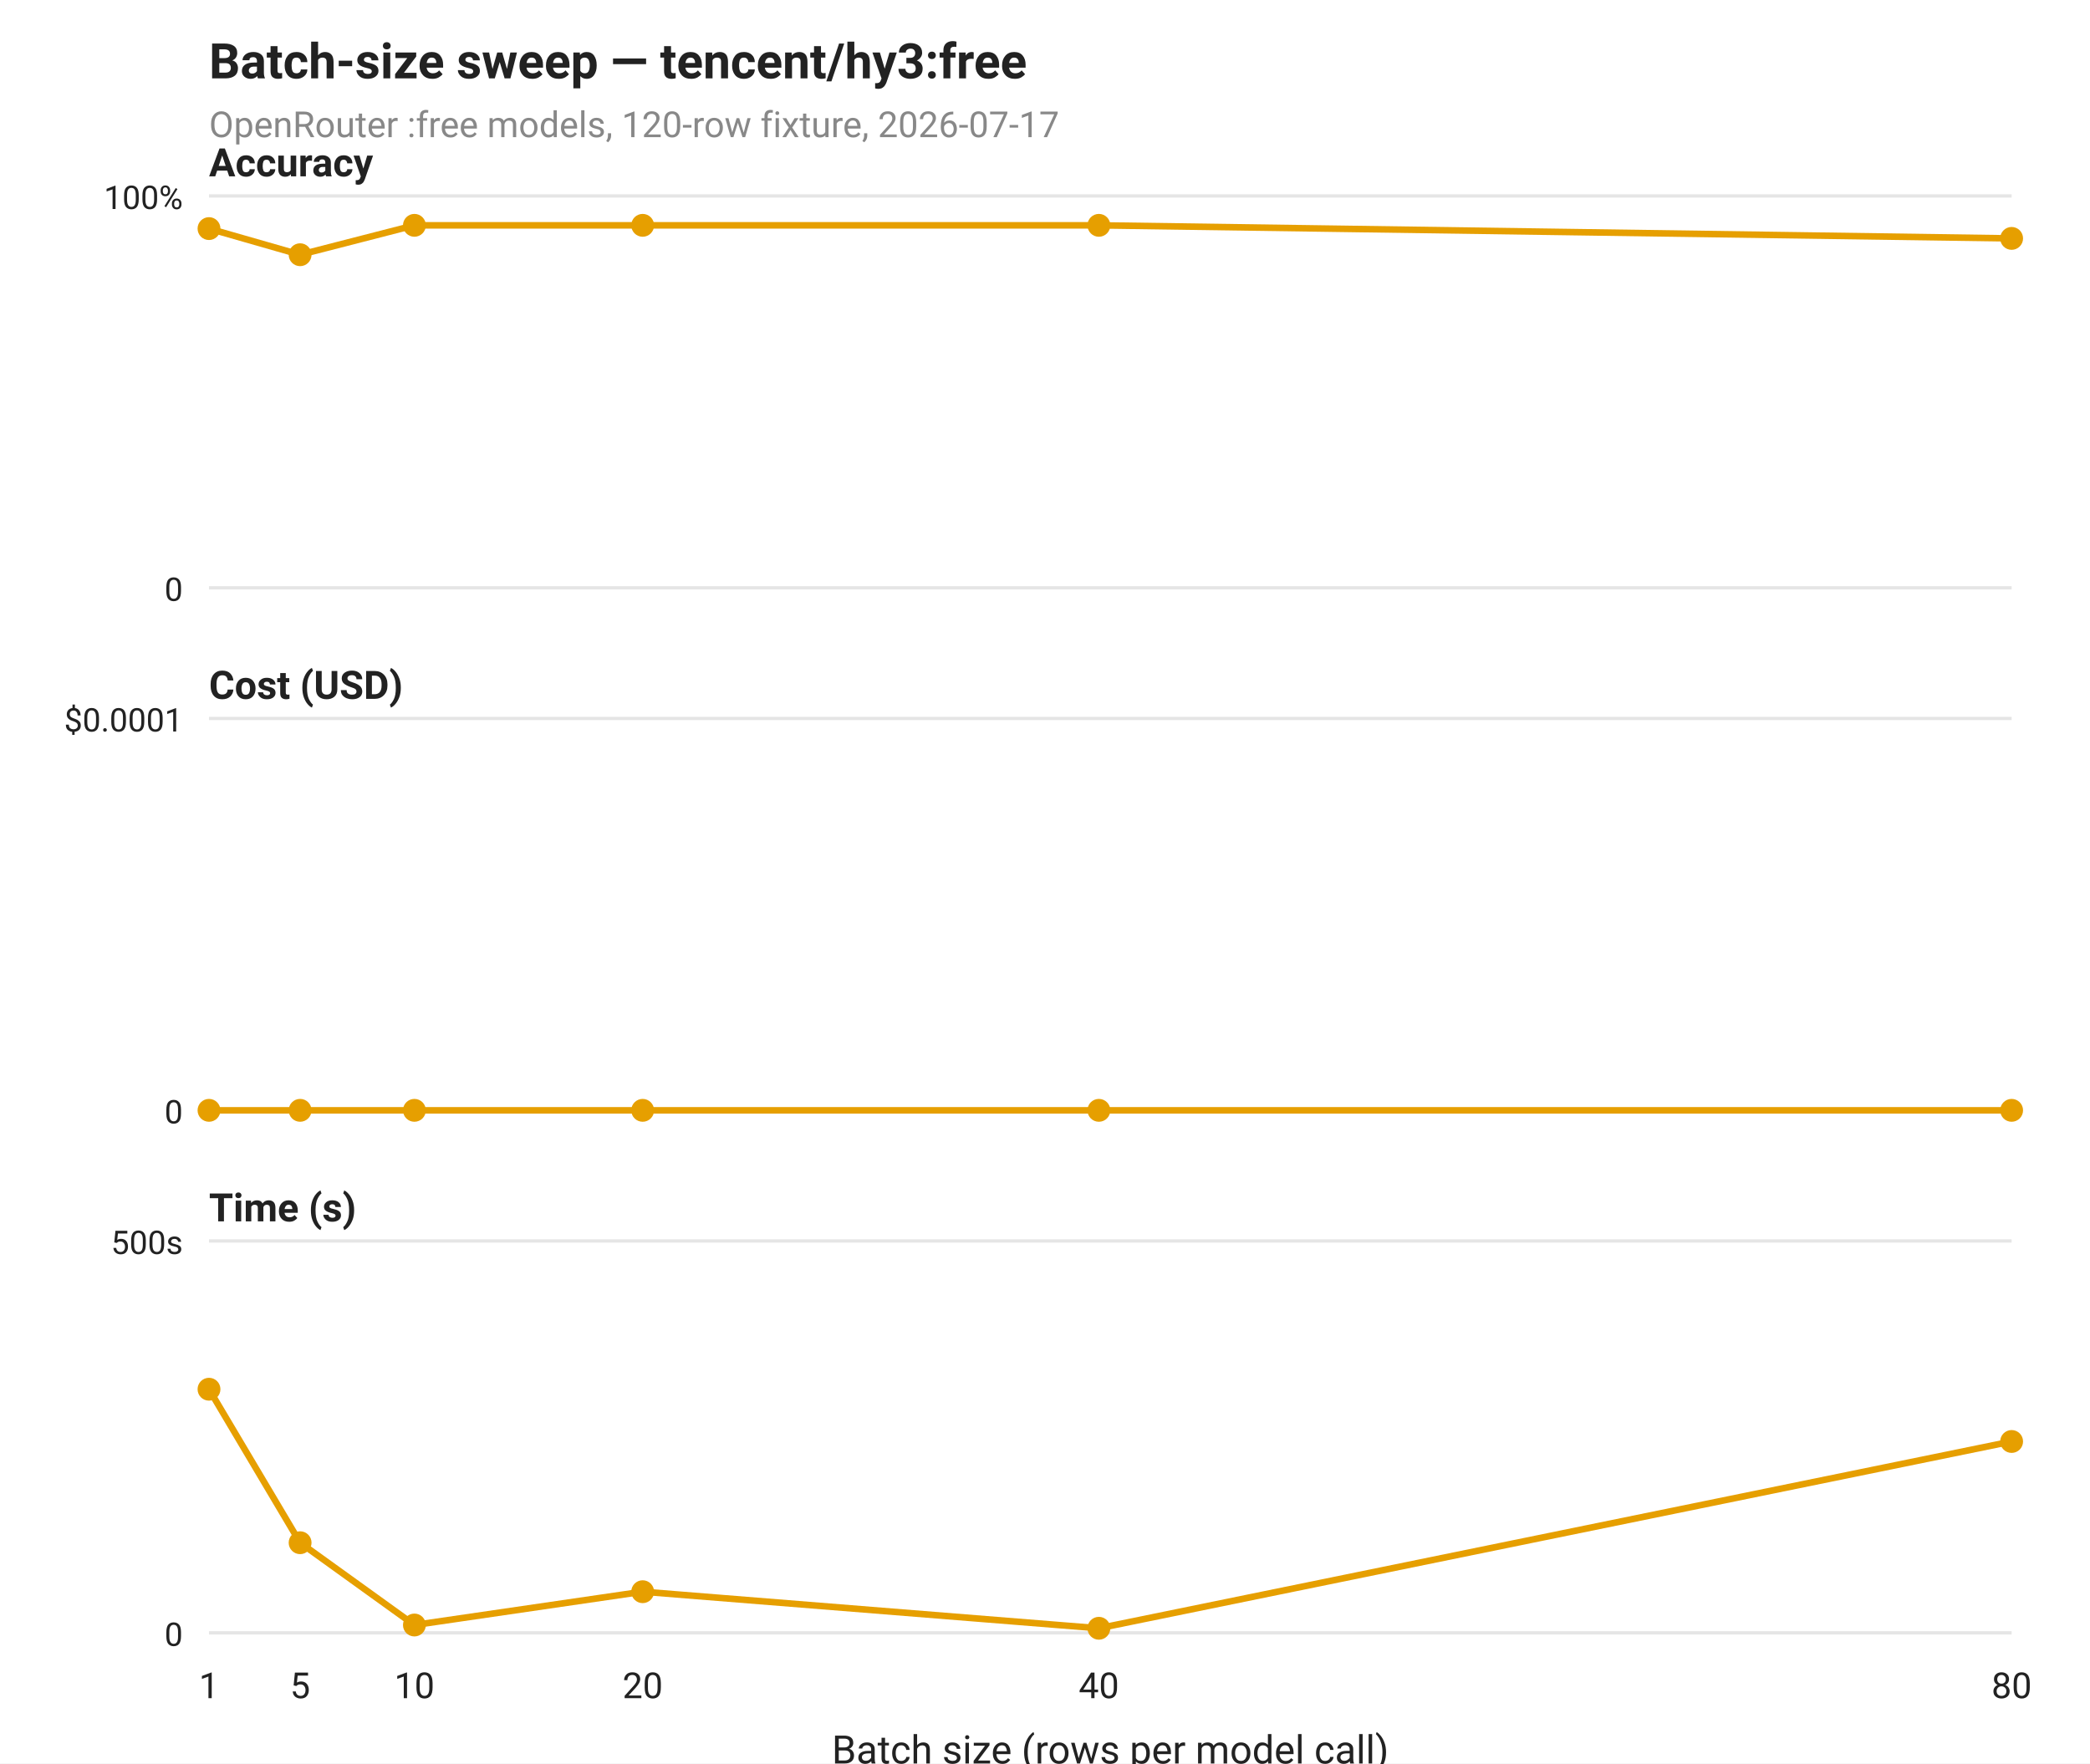
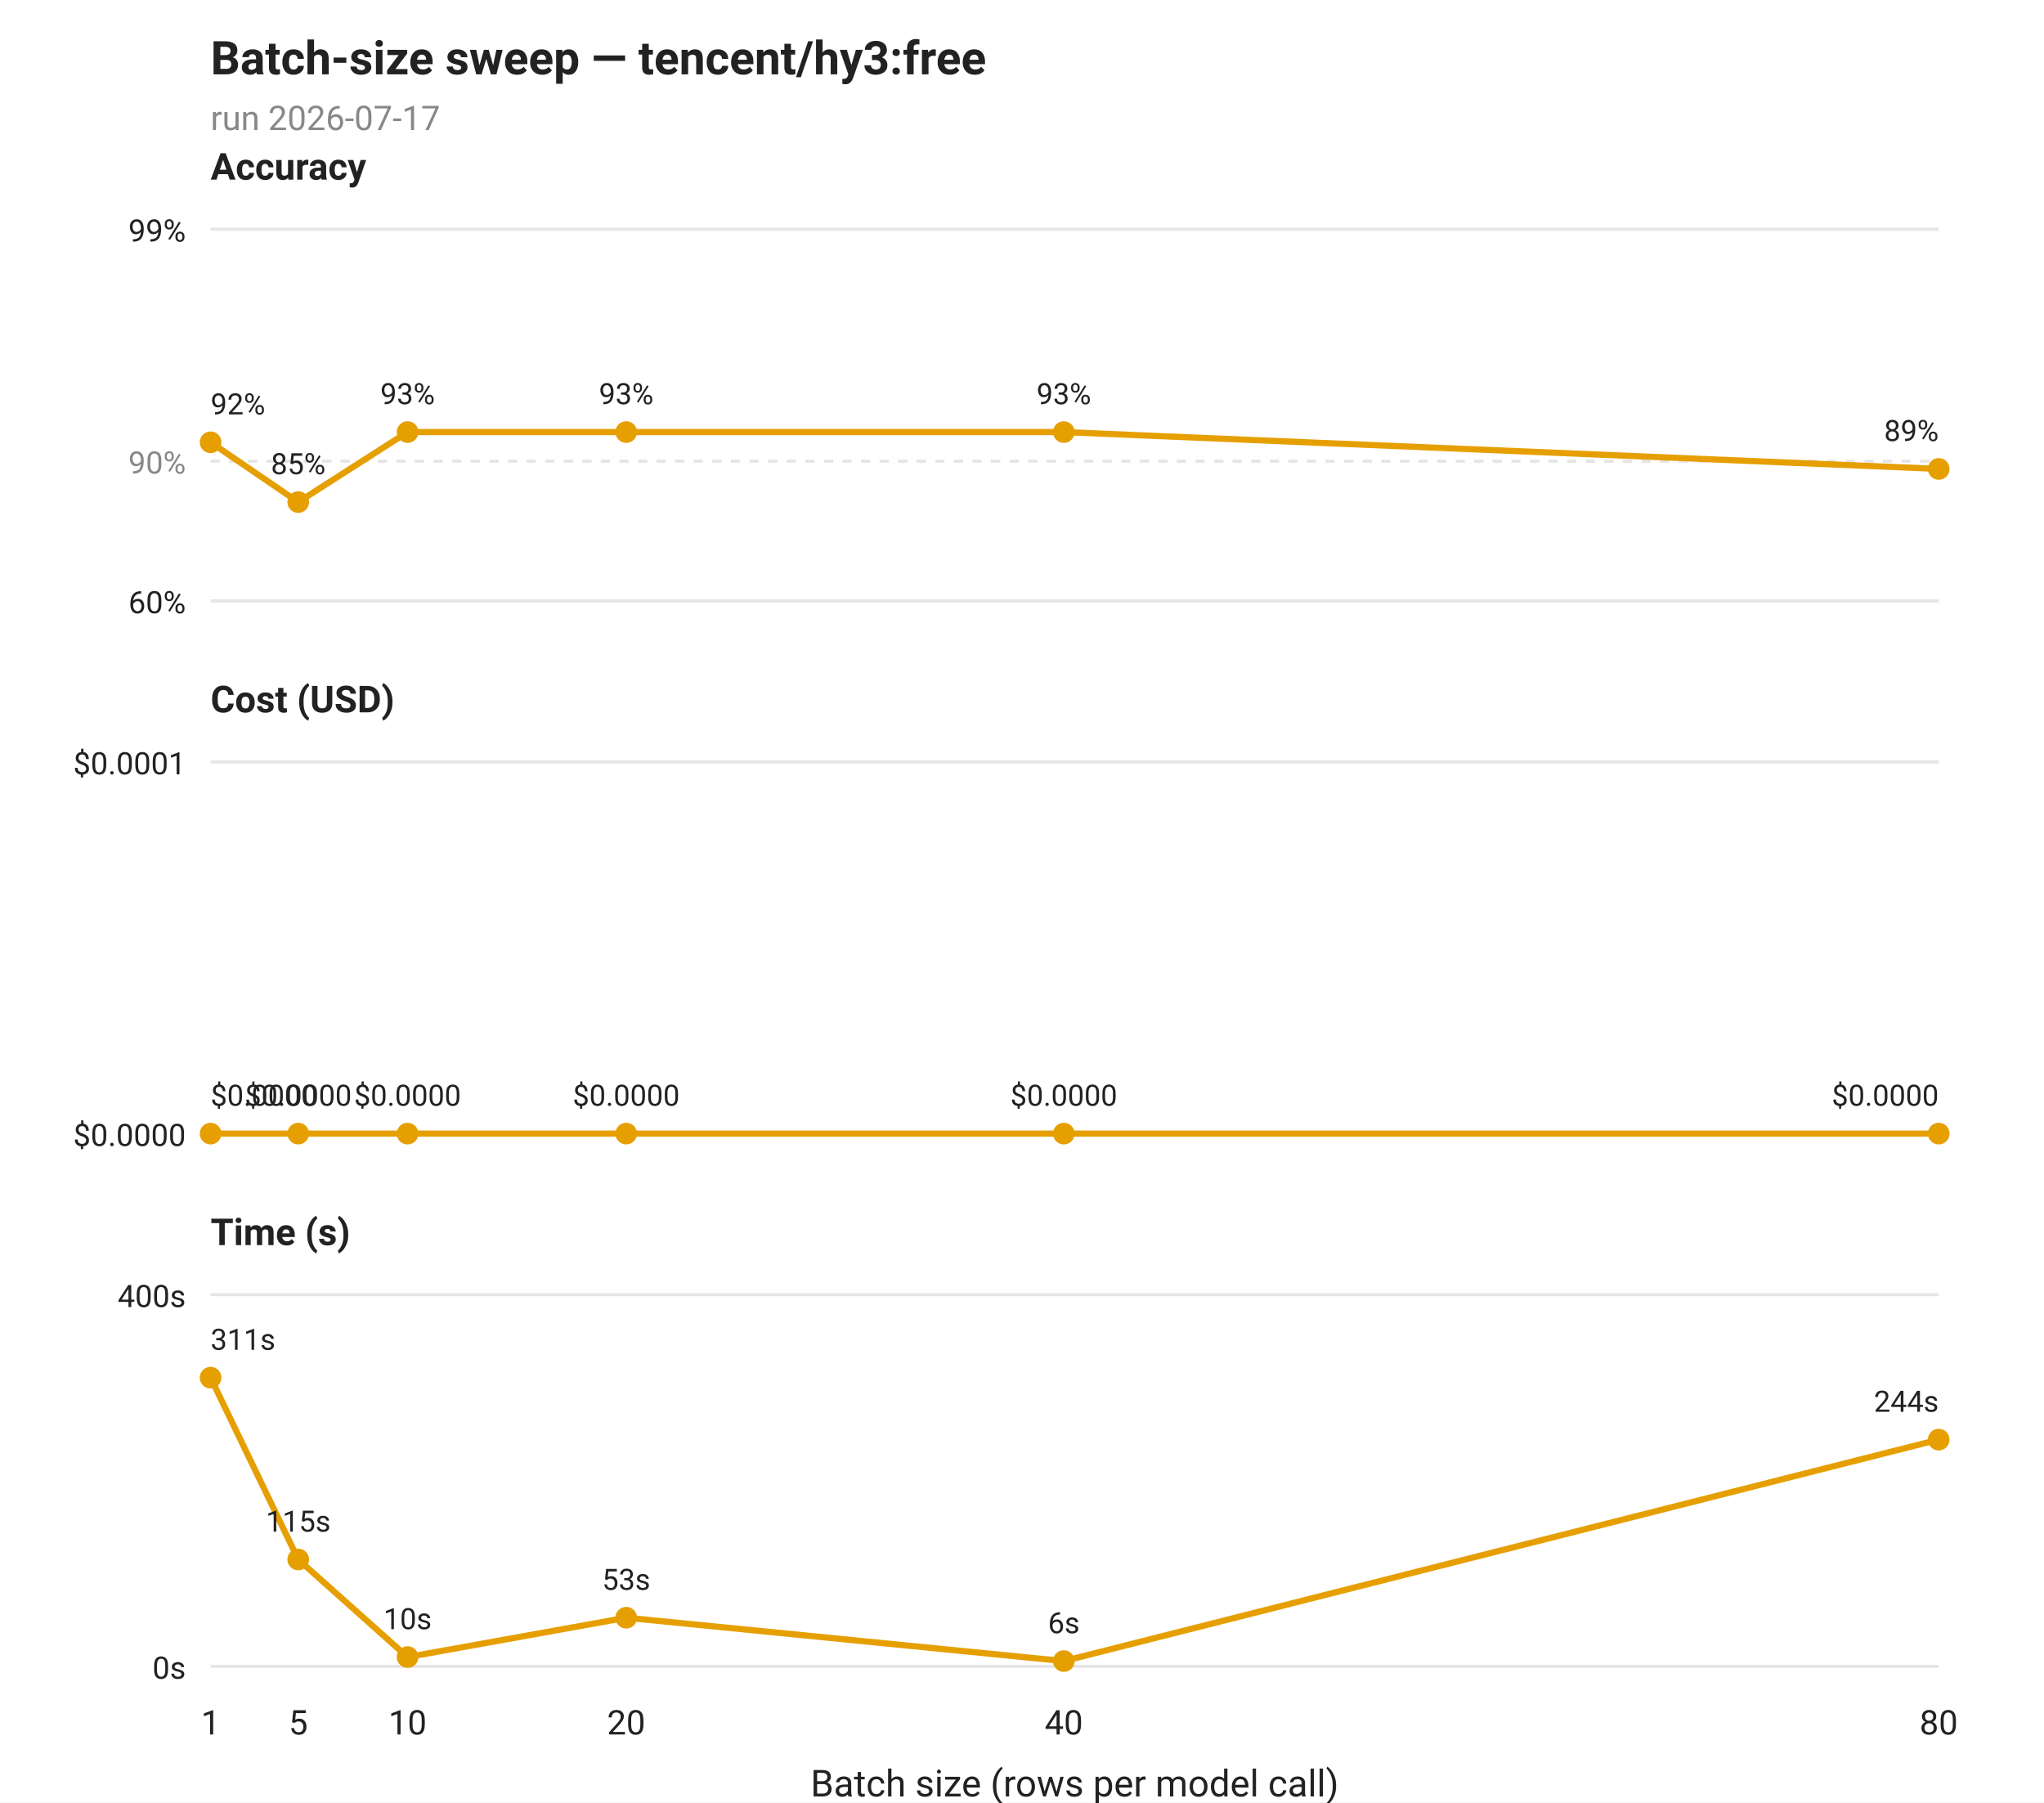
- <svg xmlns="http://www.w3.org/2000/svg" width="640" height="540" viewBox="0 0 640 540" font-family="system-ui, -apple-system, Segoe UI, Roboto, sans-serif">
-   <rect width="640" height="540" fill="#ffffff" />
-   <text x="64" y="24" font-size="15" font-weight="600" fill="#222222">Batch-size sweep — tencent/hy3:free</text>
-   <text x="64" y="42" font-size="11" fill="#888888">OpenRouter :free models, 120-row fixture, 2026-07-17</text>
-   <text x="64" y="54" font-size="12" font-weight="600" fill="#222222">Accuracy</text>
-   <line x1="64" y1="60" x2="616" y2="60" stroke="#e5e5e5" />
-   <line x1="64" y1="180" x2="616" y2="180" stroke="#e5e5e5" />
-   <text x="56" y="64" font-size="10" text-anchor="end" fill="#222222">100%</text>
-   <text x="56" y="184" font-size="10" text-anchor="end" fill="#222222">0</text>
-   <polyline points="64.0,70.0 91.9,78.0 126.9,69.0 196.8,69.0 336.5,69.0 616.0,73.0" fill="none" stroke="#E69F00" stroke-width="2" />
-   <circle cx="64.0" cy="70.0" r="3.5" fill="#E69F00" />
-   <circle cx="91.9" cy="78.0" r="3.5" fill="#E69F00" />
-   <circle cx="126.9" cy="69.0" r="3.5" fill="#E69F00" />
-   <circle cx="196.8" cy="69.0" r="3.5" fill="#E69F00" />
-   <circle cx="336.5" cy="69.0" r="3.5" fill="#E69F00" />
-   <circle cx="616.0" cy="73.0" r="3.5" fill="#E69F00" />
-   <text x="64" y="214" font-size="12" font-weight="600" fill="#222222">Cost (USD)</text>
-   <line x1="64" y1="220" x2="616" y2="220" stroke="#e5e5e5" />
-   <line x1="64" y1="340" x2="616" y2="340" stroke="#e5e5e5" />
-   <text x="56" y="224" font-size="10" text-anchor="end" fill="#222222">$0.0001</text>
-   <text x="56" y="344" font-size="10" text-anchor="end" fill="#222222">0</text>
-   <polyline points="64.0,340.0 91.9,340.0 126.9,340.0 196.8,340.0 336.5,340.0 616.0,340.0" fill="none" stroke="#E69F00" stroke-width="2" />
-   <circle cx="64.0" cy="340.0" r="3.5" fill="#E69F00" />
-   <circle cx="91.9" cy="340.0" r="3.5" fill="#E69F00" />
-   <circle cx="126.9" cy="340.0" r="3.5" fill="#E69F00" />
-   <circle cx="196.8" cy="340.0" r="3.5" fill="#E69F00" />
-   <circle cx="336.5" cy="340.0" r="3.5" fill="#E69F00" />
-   <circle cx="616.0" cy="340.0" r="3.5" fill="#E69F00" />
-   <text x="64" y="374" font-size="12" font-weight="600" fill="#222222">Time (s)</text>
-   <line x1="64" y1="380" x2="616" y2="380" stroke="#e5e5e5" />
-   <line x1="64" y1="500" x2="616" y2="500" stroke="#e5e5e5" />
-   <text x="56" y="384" font-size="10" text-anchor="end" fill="#222222">500s</text>
-   <text x="56" y="504" font-size="10" text-anchor="end" fill="#222222">0</text>
-   <polyline points="64.0,425.4 91.9,472.4 126.9,497.6 196.8,487.4 336.5,498.6 616.0,441.4" fill="none" stroke="#E69F00" stroke-width="2" />
-   <circle cx="64.0" cy="425.4" r="3.5" fill="#E69F00" />
-   <circle cx="91.9" cy="472.4" r="3.5" fill="#E69F00" />
-   <circle cx="126.9" cy="497.6" r="3.5" fill="#E69F00" />
-   <circle cx="196.8" cy="487.4" r="3.5" fill="#E69F00" />
-   <circle cx="336.5" cy="498.6" r="3.5" fill="#E69F00" />
-   <circle cx="616.0" cy="441.4" r="3.5" fill="#E69F00" />
-   <text x="64.0" y="520" font-size="11" text-anchor="middle" fill="#222222">1</text>
-   <text x="91.9" y="520" font-size="11" text-anchor="middle" fill="#222222">5</text>
-   <text x="126.9" y="520" font-size="11" text-anchor="middle" fill="#222222">10</text>
-   <text x="196.8" y="520" font-size="11" text-anchor="middle" fill="#222222">20</text>
-   <text x="336.5" y="520" font-size="11" text-anchor="middle" fill="#222222">40</text>
-   <text x="616.0" y="520" font-size="11" text-anchor="middle" fill="#222222">80</text>
-   <text x="340" y="540" font-size="12" text-anchor="middle" fill="#222222">Batch size (rows per model call)</text>
+ <svg xmlns="http://www.w3.org/2000/svg" width="660" height="582" viewBox="0 0 660 582" font-family="system-ui, -apple-system, Segoe UI, Roboto, sans-serif">
+   <rect width="660" height="582" fill="#ffffff" />
+   <text x="68" y="24" font-size="15" font-weight="600" fill="#222222">Batch-size sweep — tencent/hy3:free</text>
+   <text x="68" y="42" font-size="11" fill="#888888">run 2026-07-17</text>
+   <text x="68" y="58" font-size="12" font-weight="600" fill="#222222">Accuracy</text>
+   <line x1="68" y1="74" x2="626" y2="74" stroke="#e5e5e5" />
+   <line x1="68" y1="194" x2="626" y2="194" stroke="#e5e5e5" />
+   <text x="60" y="78" font-size="10" text-anchor="end" fill="#222222">99%</text>
+   <text x="60" y="198" font-size="10" text-anchor="end" fill="#222222">60%</text>
+   <line x1="68" y1="148.9" x2="626" y2="148.9" stroke="#e5e5e5" stroke-dasharray="3 3" />
+   <text x="60" y="152.9" font-size="10" text-anchor="end" fill="#888888">90%</text>
+   <polyline points="68.0,142.8 96.3,162.1 131.6,139.5 202.2,139.5 343.5,139.5 626.0,151.4" fill="none" stroke="#E69F00" stroke-width="2" />
+   <circle cx="68.0" cy="142.8" r="3.5" fill="#E69F00" />
+   <text x="68.0" y="133.8" font-size="9.5" text-anchor="start" fill="#222222">92%</text>
+   <circle cx="96.3" cy="162.1" r="3.5" fill="#E69F00" />
+   <text x="96.3" y="153.1" font-size="9.5" text-anchor="middle" fill="#222222">85%</text>
+   <circle cx="131.6" cy="139.5" r="3.5" fill="#E69F00" />
+   <text x="131.6" y="130.5" font-size="9.5" text-anchor="middle" fill="#222222">93%</text>
+   <circle cx="202.2" cy="139.5" r="3.5" fill="#E69F00" />
+   <text x="202.2" y="130.5" font-size="9.5" text-anchor="middle" fill="#222222">93%</text>
+   <circle cx="343.5" cy="139.5" r="3.5" fill="#E69F00" />
+   <text x="343.5" y="130.5" font-size="9.5" text-anchor="middle" fill="#222222">93%</text>
+   <circle cx="626.0" cy="151.4" r="3.5" fill="#E69F00" />
+   <text x="626.0" y="142.4" font-size="9.5" text-anchor="end" fill="#222222">89%</text>
+   <text x="68" y="230" font-size="12" font-weight="600" fill="#222222">Cost (USD)</text>
+   <line x1="68" y1="246" x2="626" y2="246" stroke="#e5e5e5" />
+   <line x1="68" y1="366" x2="626" y2="366" stroke="#e5e5e5" />
+   <text x="60" y="250" font-size="10" text-anchor="end" fill="#222222">$0.0001</text>
+   <text x="60" y="370" font-size="10" text-anchor="end" fill="#222222">$0.0000</text>
+   <polyline points="68.0,366.0 96.3,366.0 131.6,366.0 202.2,366.0 343.5,366.0 626.0,366.0" fill="none" stroke="#E69F00" stroke-width="2" />
+   <circle cx="68.0" cy="366.0" r="3.5" fill="#E69F00" />
+   <text x="68.0" y="357.0" font-size="9.5" text-anchor="start" fill="#222222">$0.0000</text>
+   <circle cx="96.3" cy="366.0" r="3.5" fill="#E69F00" />
+   <text x="96.3" y="357.0" font-size="9.5" text-anchor="middle" fill="#222222">$0.0000</text>
+   <circle cx="131.6" cy="366.0" r="3.5" fill="#E69F00" />
+   <text x="131.6" y="357.0" font-size="9.5" text-anchor="middle" fill="#222222">$0.0000</text>
+   <circle cx="202.2" cy="366.0" r="3.5" fill="#E69F00" />
+   <text x="202.2" y="357.0" font-size="9.5" text-anchor="middle" fill="#222222">$0.0000</text>
+   <circle cx="343.5" cy="366.0" r="3.5" fill="#E69F00" />
+   <text x="343.5" y="357.0" font-size="9.5" text-anchor="middle" fill="#222222">$0.0000</text>
+   <circle cx="626.0" cy="366.0" r="3.5" fill="#E69F00" />
+   <text x="626.0" y="357.0" font-size="9.5" text-anchor="end" fill="#222222">$0.0000</text>
+   <text x="68" y="402" font-size="12" font-weight="600" fill="#222222">Time (s)</text>
+   <line x1="68" y1="418" x2="626" y2="418" stroke="#e5e5e5" />
+   <line x1="68" y1="538" x2="626" y2="538" stroke="#e5e5e5" />
+   <text x="60" y="422" font-size="10" text-anchor="end" fill="#222222">400s</text>
+   <text x="60" y="542" font-size="10" text-anchor="end" fill="#222222">0s</text>
+   <polyline points="68.0,444.8 96.3,503.5 131.6,535.0 202.2,522.3 343.5,536.3 626.0,464.8" fill="none" stroke="#E69F00" stroke-width="2" />
+   <circle cx="68.0" cy="444.8" r="3.5" fill="#E69F00" />
+   <text x="68.0" y="435.8" font-size="9.5" text-anchor="start" fill="#222222">311s</text>
+   <circle cx="96.3" cy="503.5" r="3.5" fill="#E69F00" />
+   <text x="96.3" y="494.5" font-size="9.5" text-anchor="middle" fill="#222222">115s</text>
+   <circle cx="131.6" cy="535.0" r="3.5" fill="#E69F00" />
+   <text x="131.6" y="526.0" font-size="9.5" text-anchor="middle" fill="#222222">10s</text>
+   <circle cx="202.2" cy="522.3" r="3.5" fill="#E69F00" />
+   <text x="202.2" y="513.3" font-size="9.5" text-anchor="middle" fill="#222222">53s</text>
+   <circle cx="343.5" cy="536.3" r="3.5" fill="#E69F00" />
+   <text x="343.5" y="527.3" font-size="9.5" text-anchor="middle" fill="#222222">6s</text>
+   <circle cx="626.0" cy="464.8" r="3.5" fill="#E69F00" />
+   <text x="626.0" y="455.8" font-size="9.5" text-anchor="end" fill="#222222">244s</text>
+   <text x="68.0" y="560" font-size="11" text-anchor="middle" fill="#222222">1</text>
+   <text x="96.3" y="560" font-size="11" text-anchor="middle" fill="#222222">5</text>
+   <text x="131.6" y="560" font-size="11" text-anchor="middle" fill="#222222">10</text>
+   <text x="202.2" y="560" font-size="11" text-anchor="middle" fill="#222222">20</text>
+   <text x="343.5" y="560" font-size="11" text-anchor="middle" fill="#222222">40</text>
+   <text x="626.0" y="560" font-size="11" text-anchor="middle" fill="#222222">80</text>
+   <text x="347" y="580" font-size="12" text-anchor="middle" fill="#222222">Batch size (rows per model call)</text>
</svg>
